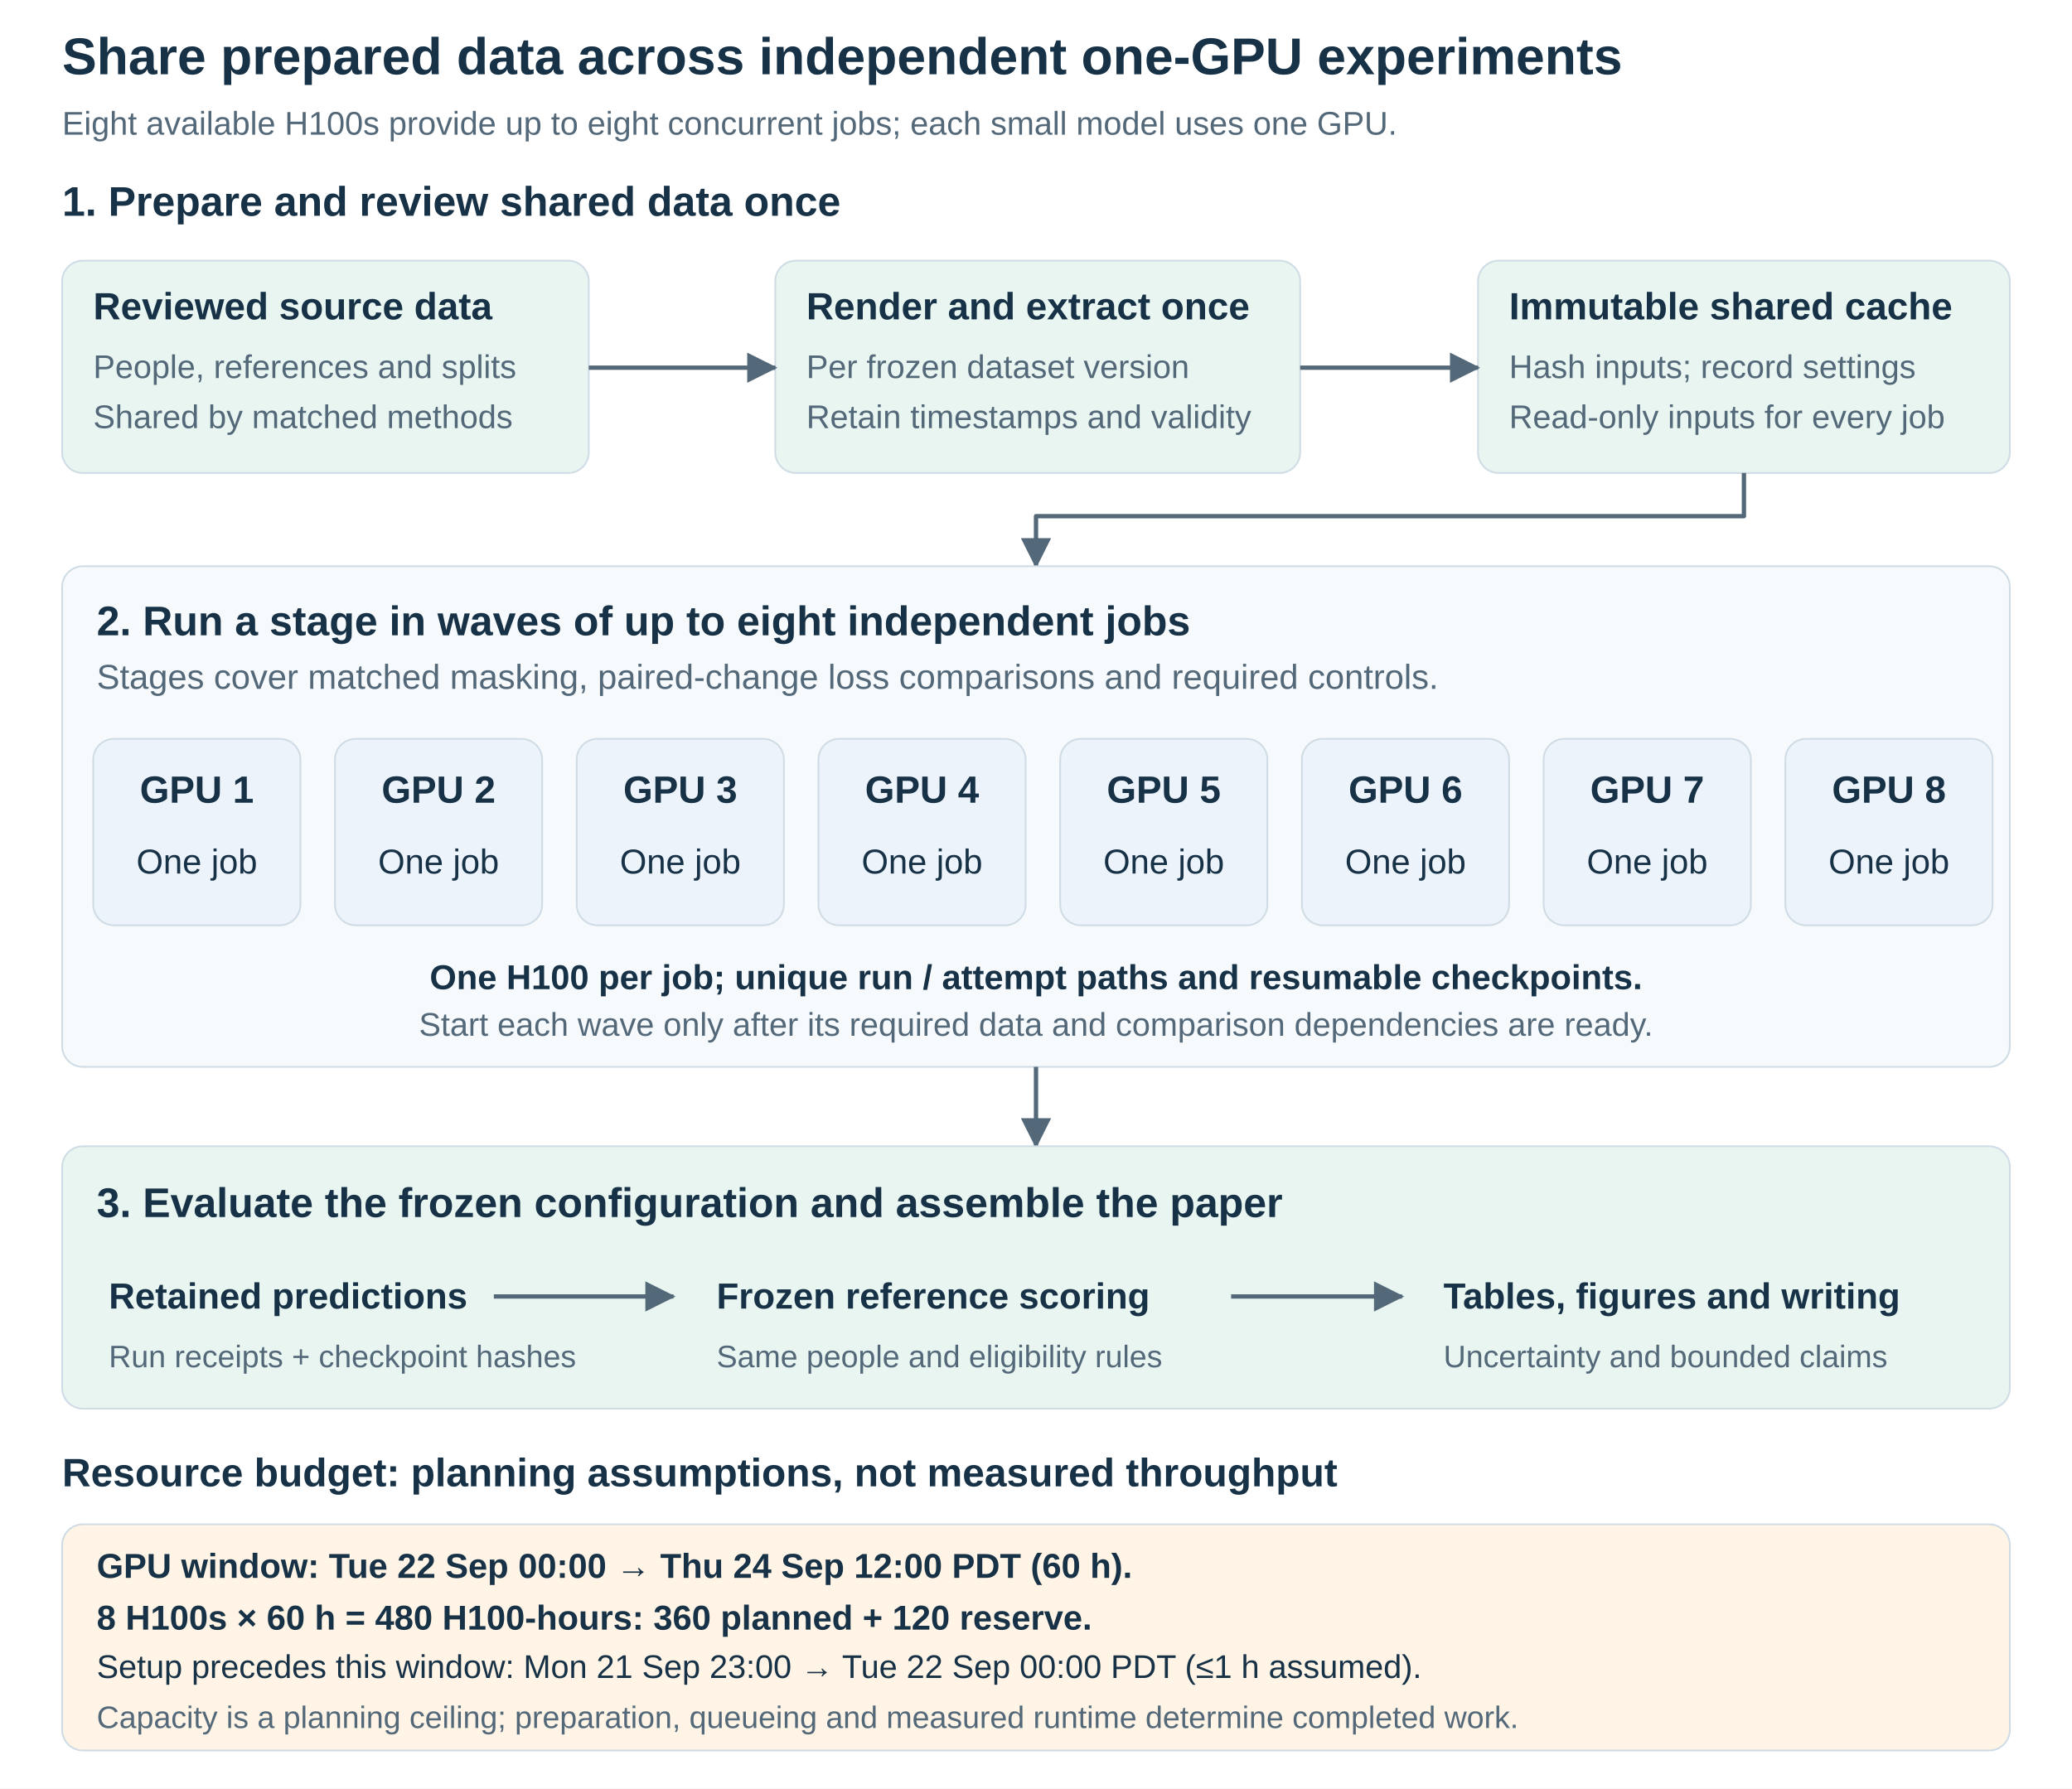
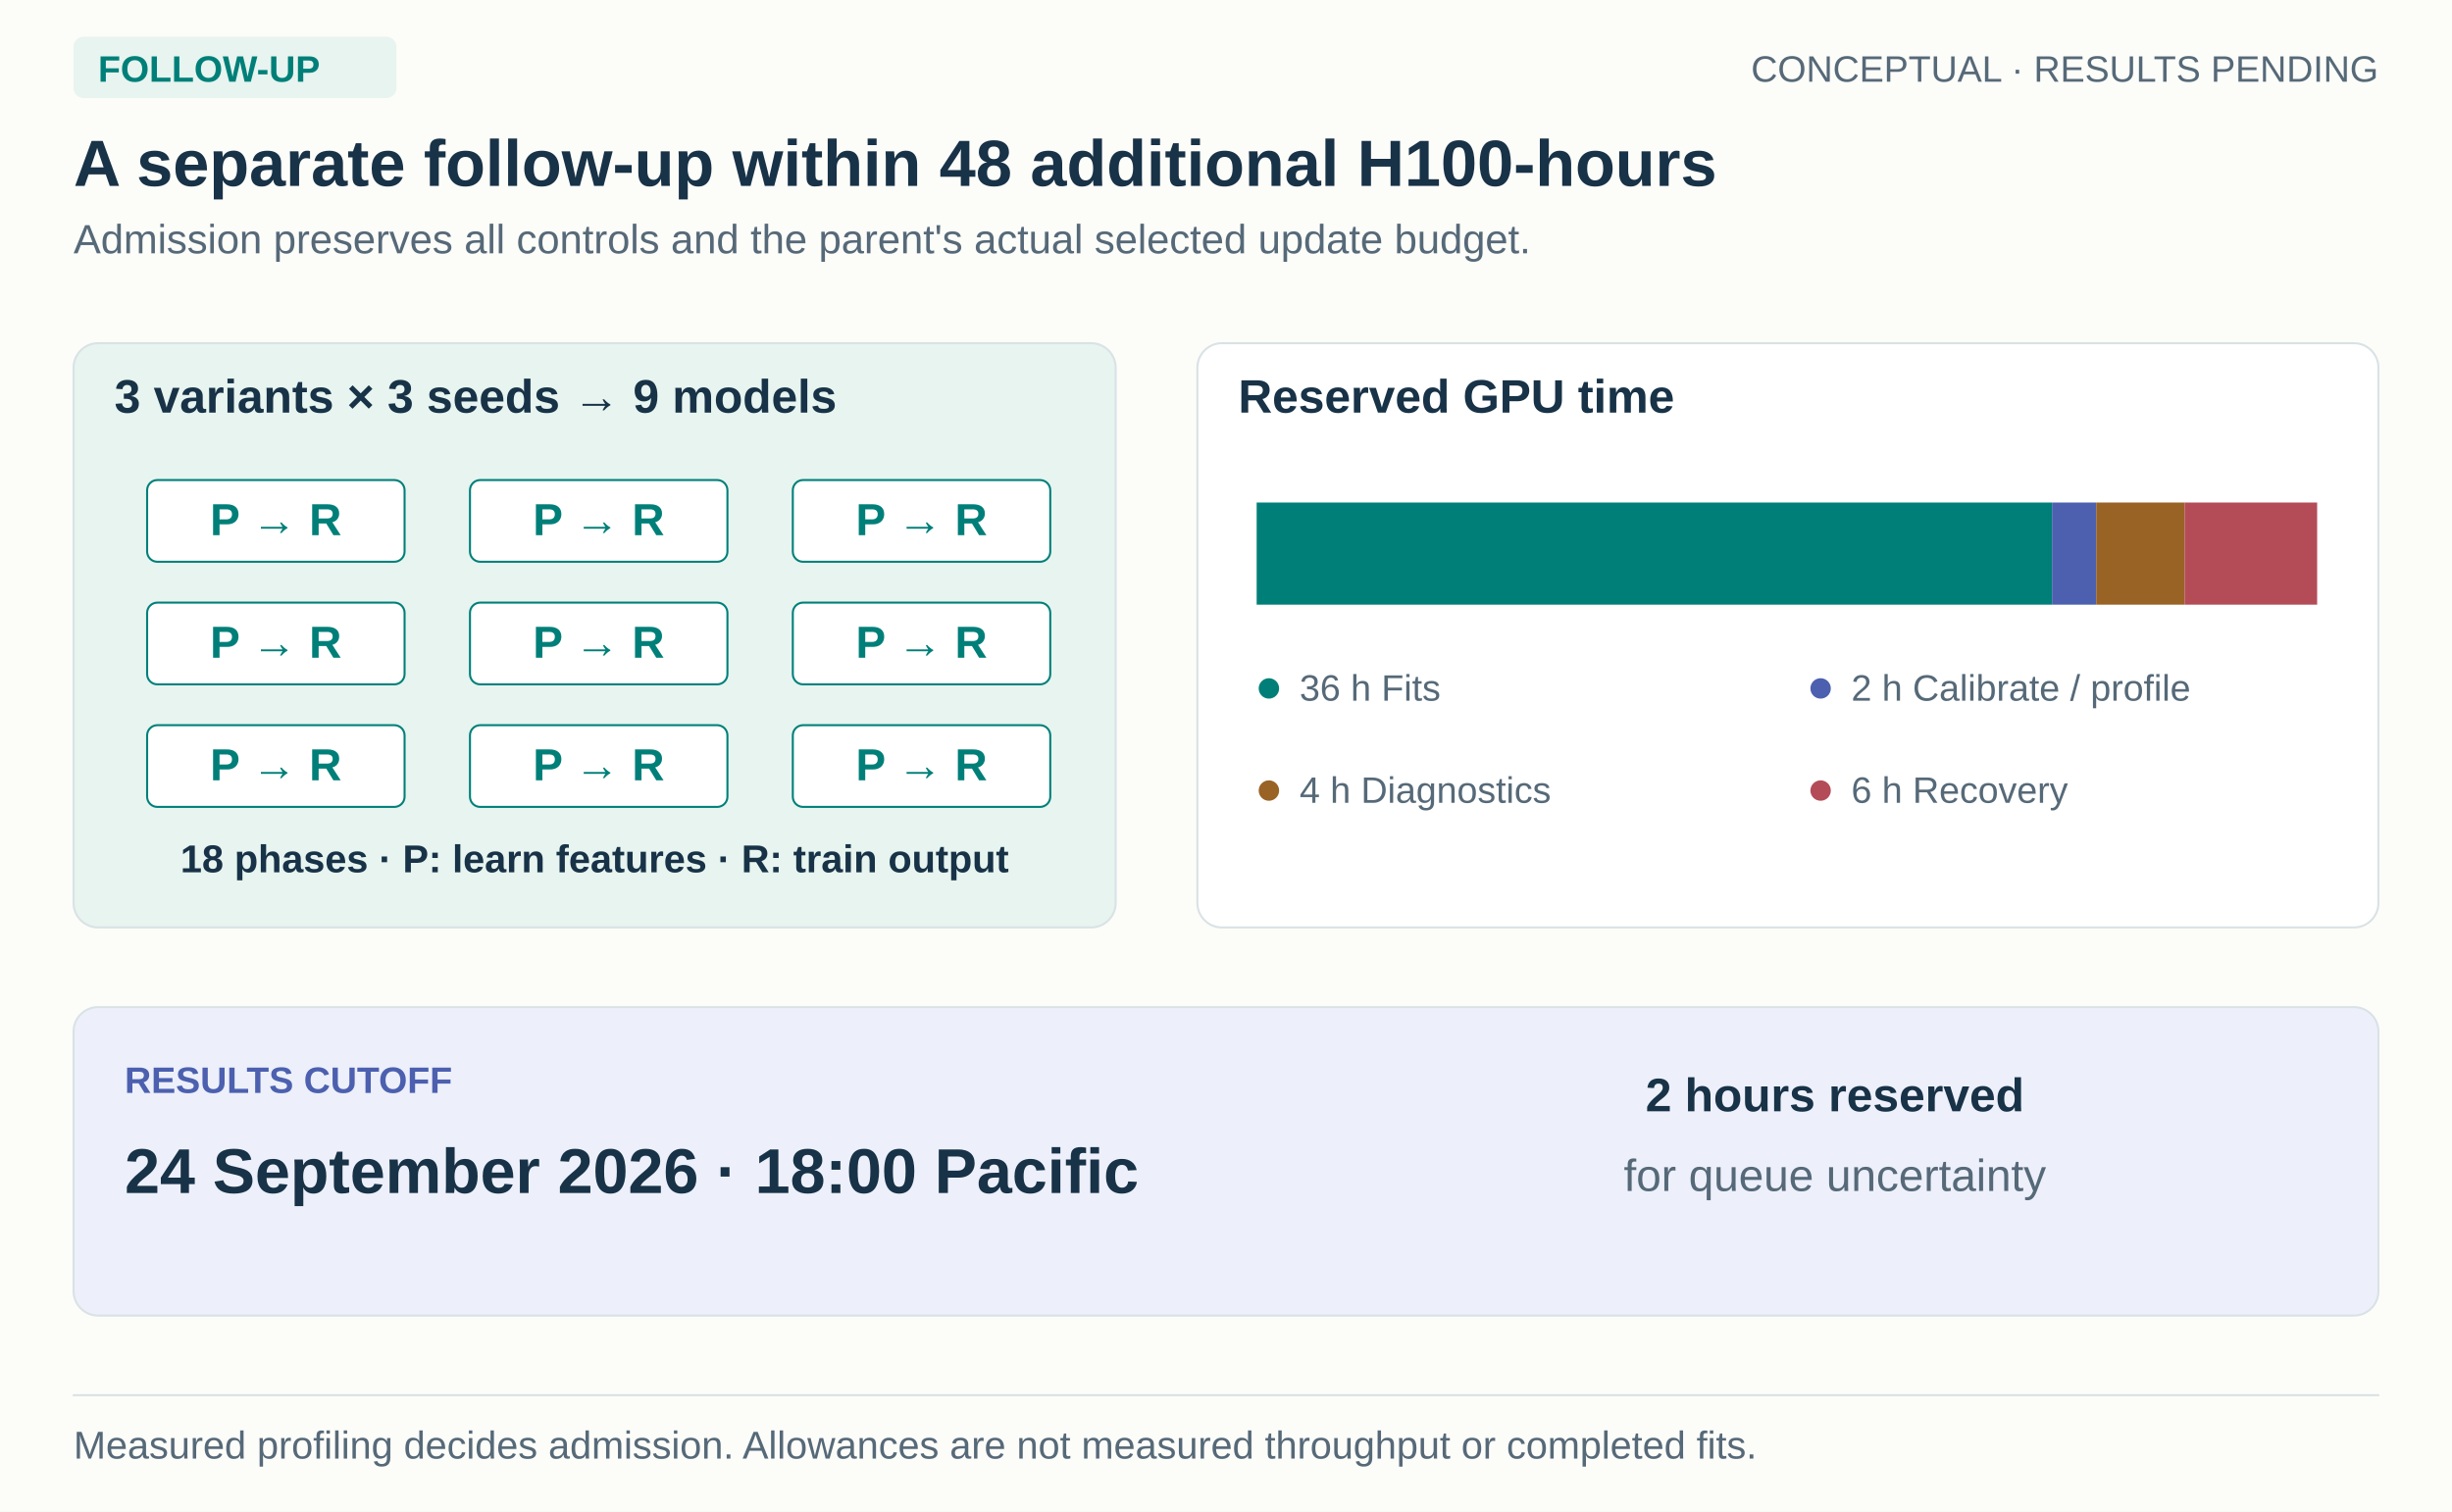
- <svg xmlns="http://www.w3.org/2000/svg" width="1200" height="1036" viewBox="0 0 1200 1036" role="img" aria-labelledby="title desc">
+ <svg xmlns="http://www.w3.org/2000/svg" width="1200" height="740" viewBox="0 0 1200 740" role="img" aria-labelledby="title desc">
  <defs>
-     <marker id="arrow" markerWidth="7" markerHeight="7" refX="6.5" refY="3.5" orient="auto">
-       <path d="M0 0L7 3.5L0 7" fill="#536879" />
+     <marker id="arrow" markerWidth="8" markerHeight="8" refX="7" refY="4" orient="auto">
+       <path d="M0 0L8 4L0 8" fill="#566978" />
    </marker>
  </defs>
-   <rect width="1200" height="1036" fill="white" />
-   <text x="36" y="43" font-family="Arial, sans-serif" font-size="30" fill="#173247" text-anchor="start" font-weight="bold">Share prepared data across independent one-GPU experiments</text>
-   <text x="36" y="78" font-family="Arial, sans-serif" font-size="19" fill="#536879" text-anchor="start" font-weight="normal">Eight available H100s provide up to eight concurrent jobs; each small model uses one GPU.</text>
-   <text x="36" y="125" font-family="Arial, sans-serif" font-size="24" fill="#173247" text-anchor="start" font-weight="bold">1. Prepare and review shared data once</text>
-   <rect x="36" y="151" width="305" height="123" rx="12" fill="#e9f5f1" stroke="#cfdce5" />
-   <text x="54" y="185" font-family="Arial, sans-serif" font-size="22" fill="#173247" text-anchor="start" font-weight="bold">Reviewed source data</text>
-   <text x="54" y="219" font-family="Arial, sans-serif" font-size="19" fill="#536879" text-anchor="start" font-weight="normal">People, references and splits</text>
-   <text x="54" y="248" font-family="Arial, sans-serif" font-size="19" fill="#536879" text-anchor="start" font-weight="normal">Shared by matched methods</text>
-   <rect x="449" y="151" width="304" height="123" rx="12" fill="#e9f5f1" stroke="#cfdce5" />
-   <text x="467" y="185" font-family="Arial, sans-serif" font-size="22" fill="#173247" text-anchor="start" font-weight="bold">Render and extract once</text>
-   <text x="467" y="219" font-family="Arial, sans-serif" font-size="19" fill="#536879" text-anchor="start" font-weight="normal">Per frozen dataset version</text>
-   <text x="467" y="248" font-family="Arial, sans-serif" font-size="19" fill="#536879" text-anchor="start" font-weight="normal">Retain timestamps and validity</text>
-   <rect x="856" y="151" width="308" height="123" rx="12" fill="#e9f5f1" stroke="#cfdce5" />
-   <text x="874" y="185" font-family="Arial, sans-serif" font-size="22" fill="#173247" text-anchor="start" font-weight="bold">Immutable shared cache</text>
-   <text x="874" y="219" font-family="Arial, sans-serif" font-size="19" fill="#536879" text-anchor="start" font-weight="normal">Hash inputs; record settings</text>
-   <text x="874" y="248" font-family="Arial, sans-serif" font-size="19" fill="#536879" text-anchor="start" font-weight="normal">Read-only inputs for every job</text>
-   <polyline points="341,213 449,213" fill="none" stroke="#536879" stroke-width="2.5" stroke-linejoin="round" marker-end="url(#arrow)" />
-   <polyline points="753,213 856,213" fill="none" stroke="#536879" stroke-width="2.5" stroke-linejoin="round" marker-end="url(#arrow)" />
-   <polyline points="1010,274 1010,299 600,299 600,328" fill="none" stroke="#536879" stroke-width="2.5" stroke-linejoin="round" marker-end="url(#arrow)" />
-   <rect x="36" y="328" width="1128" height="290" rx="12" fill="#f7fafc" stroke="#cfdce5" />
-   <text x="56" y="368" font-family="Arial, sans-serif" font-size="24" fill="#173247" text-anchor="start" font-weight="bold">2. Run a stage in waves of up to eight independent jobs</text>
-   <text x="56" y="399" font-family="Arial, sans-serif" font-size="20" fill="#536879" text-anchor="start" font-weight="normal">Stages cover matched masking, paired-change loss comparisons and required controls.</text>
-   <rect x="54" y="428" width="120" height="108" rx="12" fill="#edf3fb" stroke="#cfdce5" />
-   <text x="114.0" y="465" font-family="Arial, sans-serif" font-size="22" fill="#173247" text-anchor="middle" font-weight="bold">GPU 1</text>
-   <text x="114.0" y="506" font-family="Arial, sans-serif" font-size="20" fill="#173247" text-anchor="middle" font-weight="normal">One job</text>
-   <rect x="194" y="428" width="120" height="108" rx="12" fill="#edf3fb" stroke="#cfdce5" />
-   <text x="254.0" y="465" font-family="Arial, sans-serif" font-size="22" fill="#173247" text-anchor="middle" font-weight="bold">GPU 2</text>
-   <text x="254.0" y="506" font-family="Arial, sans-serif" font-size="20" fill="#173247" text-anchor="middle" font-weight="normal">One job</text>
-   <rect x="334" y="428" width="120" height="108" rx="12" fill="#edf3fb" stroke="#cfdce5" />
-   <text x="394.0" y="465" font-family="Arial, sans-serif" font-size="22" fill="#173247" text-anchor="middle" font-weight="bold">GPU 3</text>
-   <text x="394.0" y="506" font-family="Arial, sans-serif" font-size="20" fill="#173247" text-anchor="middle" font-weight="normal">One job</text>
-   <rect x="474" y="428" width="120" height="108" rx="12" fill="#edf3fb" stroke="#cfdce5" />
-   <text x="534.0" y="465" font-family="Arial, sans-serif" font-size="22" fill="#173247" text-anchor="middle" font-weight="bold">GPU 4</text>
-   <text x="534.0" y="506" font-family="Arial, sans-serif" font-size="20" fill="#173247" text-anchor="middle" font-weight="normal">One job</text>
-   <rect x="614" y="428" width="120" height="108" rx="12" fill="#edf3fb" stroke="#cfdce5" />
-   <text x="674.0" y="465" font-family="Arial, sans-serif" font-size="22" fill="#173247" text-anchor="middle" font-weight="bold">GPU 5</text>
-   <text x="674.0" y="506" font-family="Arial, sans-serif" font-size="20" fill="#173247" text-anchor="middle" font-weight="normal">One job</text>
-   <rect x="754" y="428" width="120" height="108" rx="12" fill="#edf3fb" stroke="#cfdce5" />
-   <text x="814.0" y="465" font-family="Arial, sans-serif" font-size="22" fill="#173247" text-anchor="middle" font-weight="bold">GPU 6</text>
-   <text x="814.0" y="506" font-family="Arial, sans-serif" font-size="20" fill="#173247" text-anchor="middle" font-weight="normal">One job</text>
-   <rect x="894" y="428" width="120" height="108" rx="12" fill="#edf3fb" stroke="#cfdce5" />
-   <text x="954.0" y="465" font-family="Arial, sans-serif" font-size="22" fill="#173247" text-anchor="middle" font-weight="bold">GPU 7</text>
-   <text x="954.0" y="506" font-family="Arial, sans-serif" font-size="20" fill="#173247" text-anchor="middle" font-weight="normal">One job</text>
-   <rect x="1034" y="428" width="120" height="108" rx="12" fill="#edf3fb" stroke="#cfdce5" />
-   <text x="1094.0" y="465" font-family="Arial, sans-serif" font-size="22" fill="#173247" text-anchor="middle" font-weight="bold">GPU 8</text>
-   <text x="1094.0" y="506" font-family="Arial, sans-serif" font-size="20" fill="#173247" text-anchor="middle" font-weight="normal">One job</text>
-   <text x="600" y="573" font-family="Arial, sans-serif" font-size="20" fill="#173247" text-anchor="middle" font-weight="bold">One H100 per job; unique run / attempt paths and resumable checkpoints.</text>
-   <text x="600" y="600" font-family="Arial, sans-serif" font-size="19" fill="#536879" text-anchor="middle" font-weight="normal">Start each wave only after its required data and comparison dependencies are ready.</text>
-   <polyline points="600,618 600,664" fill="none" stroke="#536879" stroke-width="2.5" stroke-linejoin="round" marker-end="url(#arrow)" />
-   <rect x="36" y="664" width="1128" height="152" rx="12" fill="#e9f5f1" stroke="#cfdce5" />
-   <text x="56" y="705" font-family="Arial, sans-serif" font-size="24" fill="#173247" text-anchor="start" font-weight="bold">3. Evaluate the frozen configuration and assemble the paper</text>
-   <text x="63" y="758" font-family="Arial, sans-serif" font-size="21" fill="#173247" text-anchor="start" font-weight="bold">Retained predictions</text>
-   <text x="63" y="792" font-family="Arial, sans-serif" font-size="18" fill="#536879" text-anchor="start" font-weight="normal">Run receipts + checkpoint hashes</text>
-   <text x="415" y="758" font-family="Arial, sans-serif" font-size="21" fill="#173247" text-anchor="start" font-weight="bold">Frozen reference scoring</text>
-   <text x="415" y="792" font-family="Arial, sans-serif" font-size="18" fill="#536879" text-anchor="start" font-weight="normal">Same people and eligibility rules</text>
-   <text x="836" y="758" font-family="Arial, sans-serif" font-size="21" fill="#173247" text-anchor="start" font-weight="bold">Tables, figures and writing</text>
-   <text x="836" y="792" font-family="Arial, sans-serif" font-size="18" fill="#536879" text-anchor="start" font-weight="normal">Uncertainty and bounded claims</text>
-   <polyline points="286,751 390,751" fill="none" stroke="#536879" stroke-width="2.5" stroke-linejoin="round" marker-end="url(#arrow)" />
-   <polyline points="713,751 812,751" fill="none" stroke="#536879" stroke-width="2.5" stroke-linejoin="round" marker-end="url(#arrow)" />
-   <text x="36" y="861" font-family="Arial, sans-serif" font-size="23" fill="#173247" text-anchor="start" font-weight="bold">Resource budget: planning assumptions, not measured throughput</text>
-   <rect x="36" y="883" width="1128" height="131" rx="12" fill="#fff4e5" stroke="#cfdce5" />
-   <text x="56" y="914" font-family="Arial, sans-serif" font-size="20" fill="#173247" text-anchor="start" font-weight="bold">GPU window: Tue 22 Sep 00:00 → Thu 24 Sep 12:00 PDT (60 h).</text>
-   <text x="56" y="944" font-family="Arial, sans-serif" font-size="20" fill="#173247" text-anchor="start" font-weight="bold">8 H100s × 60 h = 480 H100-hours: 360 planned + 120 reserve.</text>
-   <text x="56" y="972" font-family="Arial, sans-serif" font-size="19" fill="#173247" text-anchor="start" font-weight="normal">Setup precedes this window: Mon 21 Sep 23:00 → Tue 22 Sep 00:00 PDT (≤1 h assumed).</text>
-   <text x="56" y="1001" font-family="Arial, sans-serif" font-size="18" fill="#536879" text-anchor="start" font-weight="normal">Capacity is a planning ceiling; preparation, queueing and measured runtime determine completed work.</text>
+   <rect width="1200" height="740" fill="#fcfcf9" />
+   <rect x="36" y="18" width="158" height="30" rx="5" fill="#e7f4ef" stroke="none" />
+   <text x="48" y="40" font-family="Arial, sans-serif" font-size="18" fill="#007f79" text-anchor="start" font-weight="bold">FOLLOW-UP</text>
+   <text x="1164" y="40" font-family="Arial, sans-serif" font-size="18" fill="#566978" text-anchor="end" font-weight="normal">CONCEPTUAL · RESULTS PENDING</text>
+   <text x="36" y="91" font-family="Arial, sans-serif" font-size="32" fill="#183247" text-anchor="start" font-weight="bold">A separate follow-up within 48 additional H100-hours</text>
+   <text x="36" y="124" font-family="Arial, sans-serif" font-size="20" fill="#566978" text-anchor="start" font-weight="normal">Admission preserves all controls and the parent's actual selected update budget.</text>
+   <rect x="36" y="168" width="510" height="286" rx="12" fill="#e7f4ef" stroke="#d9e2e5" />
+   <text x="56" y="202" font-family="Arial, sans-serif" font-size="23" fill="#183247" text-anchor="start" font-weight="bold">3 variants × 3 seeds → 9 models</text>
+   <rect x="72" y="235" width="126" height="40" rx="5" fill="white" stroke="#007f79" />
+   <text x="135" y="262" font-family="Arial, sans-serif" font-size="22" fill="#007f79" text-anchor="middle" font-weight="bold">P → R</text>
+   <rect x="230" y="235" width="126" height="40" rx="5" fill="white" stroke="#007f79" />
+   <text x="293" y="262" font-family="Arial, sans-serif" font-size="22" fill="#007f79" text-anchor="middle" font-weight="bold">P → R</text>
+   <rect x="388" y="235" width="126" height="40" rx="5" fill="white" stroke="#007f79" />
+   <text x="451" y="262" font-family="Arial, sans-serif" font-size="22" fill="#007f79" text-anchor="middle" font-weight="bold">P → R</text>
+   <rect x="72" y="295" width="126" height="40" rx="5" fill="white" stroke="#007f79" />
+   <text x="135" y="322" font-family="Arial, sans-serif" font-size="22" fill="#007f79" text-anchor="middle" font-weight="bold">P → R</text>
+   <rect x="230" y="295" width="126" height="40" rx="5" fill="white" stroke="#007f79" />
+   <text x="293" y="322" font-family="Arial, sans-serif" font-size="22" fill="#007f79" text-anchor="middle" font-weight="bold">P → R</text>
+   <rect x="388" y="295" width="126" height="40" rx="5" fill="white" stroke="#007f79" />
+   <text x="451" y="322" font-family="Arial, sans-serif" font-size="22" fill="#007f79" text-anchor="middle" font-weight="bold">P → R</text>
+   <rect x="72" y="355" width="126" height="40" rx="5" fill="white" stroke="#007f79" />
+   <text x="135" y="382" font-family="Arial, sans-serif" font-size="22" fill="#007f79" text-anchor="middle" font-weight="bold">P → R</text>
+   <rect x="230" y="355" width="126" height="40" rx="5" fill="white" stroke="#007f79" />
+   <text x="293" y="382" font-family="Arial, sans-serif" font-size="22" fill="#007f79" text-anchor="middle" font-weight="bold">P → R</text>
+   <rect x="388" y="355" width="126" height="40" rx="5" fill="white" stroke="#007f79" />
+   <text x="451" y="382" font-family="Arial, sans-serif" font-size="22" fill="#007f79" text-anchor="middle" font-weight="bold">P → R</text>
+   <text x="291" y="427" font-family="Arial, sans-serif" font-size="19" fill="#183247" text-anchor="middle" font-weight="bold">18 phases · P: learn features · R: train output</text>
+   <rect x="586" y="168" width="578" height="286" rx="12" fill="white" stroke="#d9e2e5" />
+   <text x="606" y="202" font-family="Arial, sans-serif" font-size="23" fill="#183247" text-anchor="start" font-weight="bold">Reserved GPU time</text>
+   <rect x="615" y="246" width="389.25" height="50" rx="0" fill="#007f79" stroke="none" />
+   <rect x="1004.25" y="246" width="21.625" height="50" rx="0" fill="#4c60af" stroke="none" />
+   <rect x="1025.875" y="246" width="43.25" height="50" rx="0" fill="#986325" stroke="none" />
+   <rect x="1069.125" y="246" width="64.875" height="50" rx="0" fill="#b44c58" stroke="none" />
+   <circle cx="621" cy="337" r="6" fill="#007f79" stroke="white" stroke-width="2" />
+   <text x="636" y="343" font-family="Arial, sans-serif" font-size="18" fill="#566978" text-anchor="start" font-weight="normal">36 h  Fits</text>
+   <circle cx="891" cy="337" r="6" fill="#4c60af" stroke="white" stroke-width="2" />
+   <text x="906" y="343" font-family="Arial, sans-serif" font-size="18" fill="#566978" text-anchor="start" font-weight="normal">2 h  Calibrate / profile</text>
+   <circle cx="621" cy="387" r="6" fill="#986325" stroke="white" stroke-width="2" />
+   <text x="636" y="393" font-family="Arial, sans-serif" font-size="18" fill="#566978" text-anchor="start" font-weight="normal">4 h  Diagnostics</text>
+   <circle cx="891" cy="387" r="6" fill="#b44c58" stroke="white" stroke-width="2" />
+   <text x="906" y="393" font-family="Arial, sans-serif" font-size="18" fill="#566978" text-anchor="start" font-weight="normal">6 h  Recovery</text>
+   <rect x="36" y="493" width="1128" height="151" rx="12" fill="#edf0fa" stroke="#d9e2e5" />
+   <text x="61" y="535" font-family="Arial, sans-serif" font-size="18" fill="#4c60af" text-anchor="start" font-weight="bold">RESULTS CUTOFF</text>
+   <text x="61" y="584" font-family="Arial, sans-serif" font-size="31" fill="#183247" text-anchor="start" font-weight="bold">24 September 2026 · 18:00 Pacific</text>
+   <text x="898" y="544" font-family="Arial, sans-serif" font-size="23" fill="#183247" text-anchor="middle" font-weight="bold">2 hours reserved</text>
+   <text x="898" y="583" font-family="Arial, sans-serif" font-size="22" fill="#566978" text-anchor="middle" font-weight="normal">for queue uncertainty</text>
+   <polyline points="36.00,683.00 1164.00,683.00" fill="none" stroke="#d9e2e5" stroke-width="1" stroke-linejoin="round" stroke-linecap="round" />
+   <text x="36" y="714" font-family="Arial, sans-serif" font-size="19" fill="#566978" text-anchor="start" font-weight="normal">Measured profiling decides admission. Allowances are not measured throughput or completed fits.</text>
</svg>
